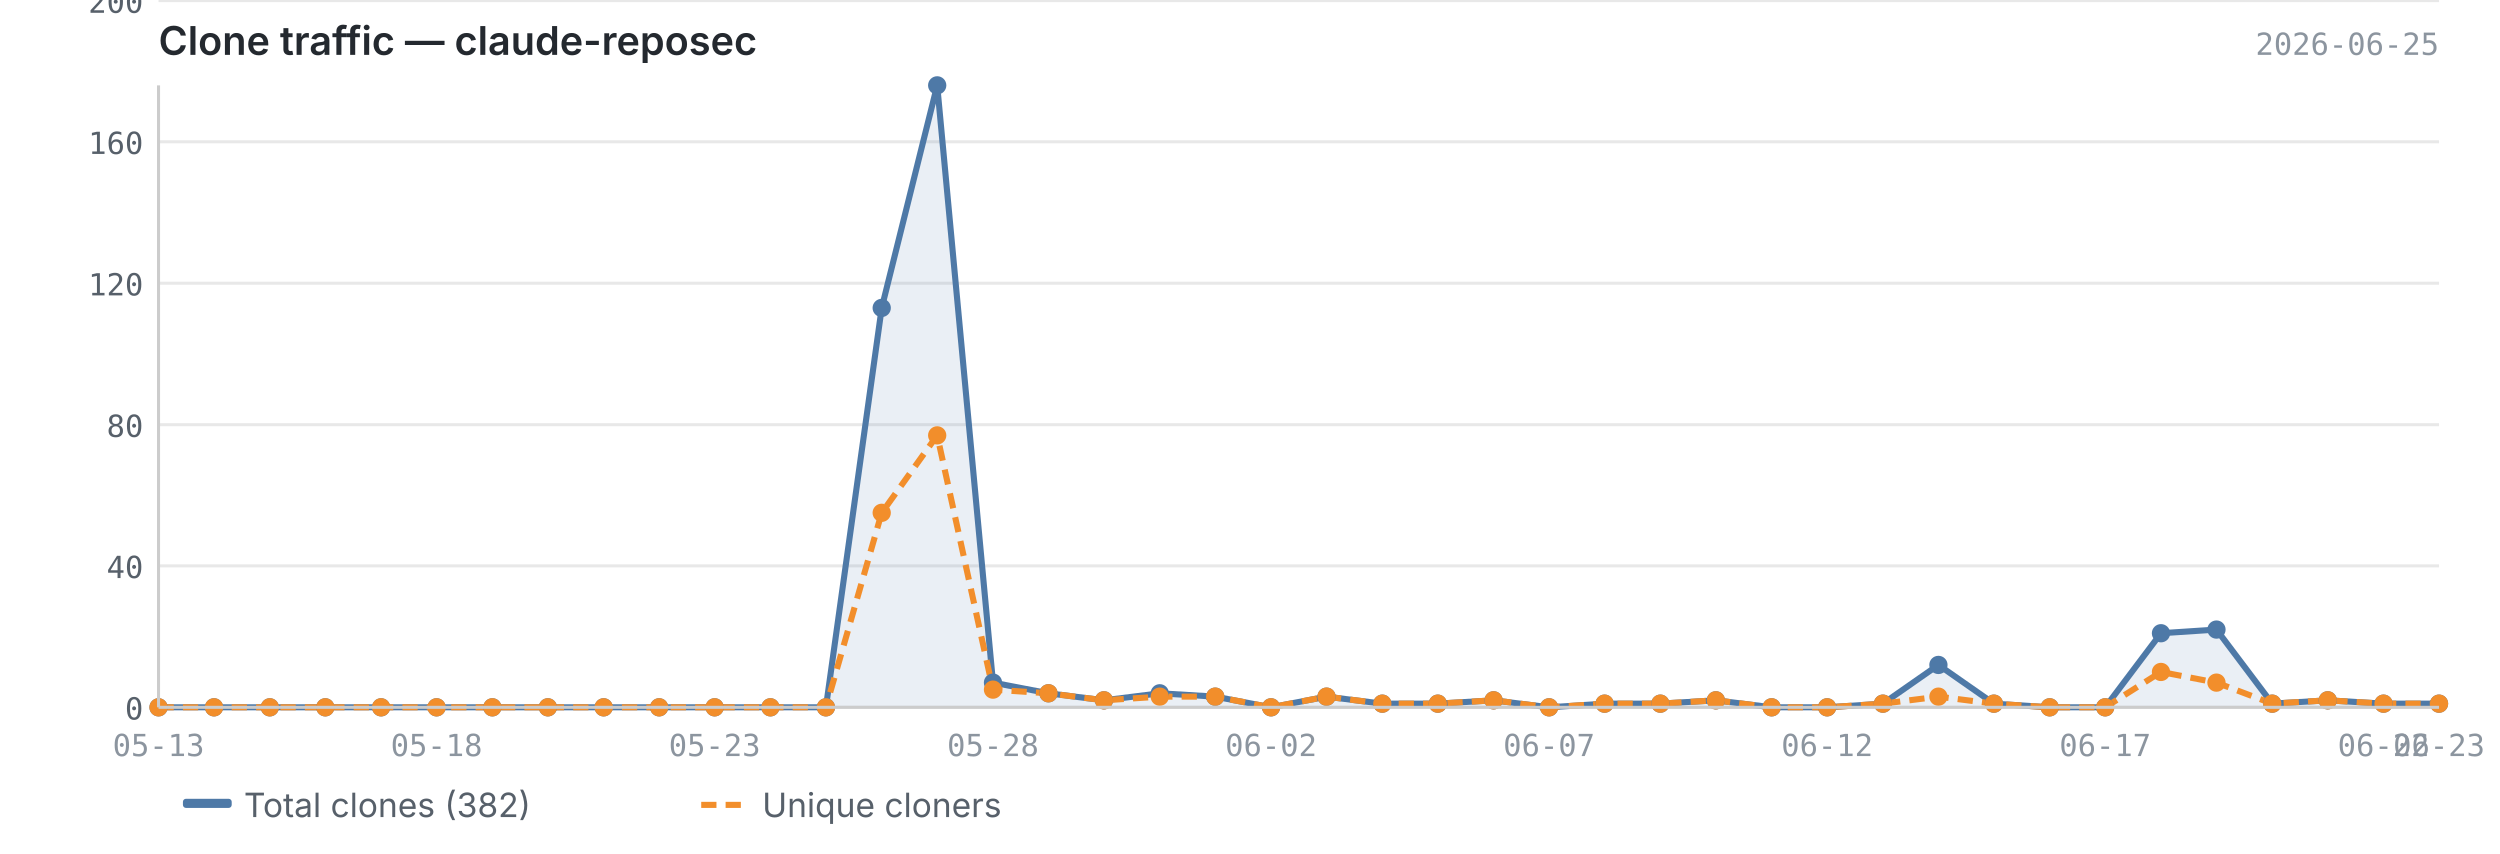
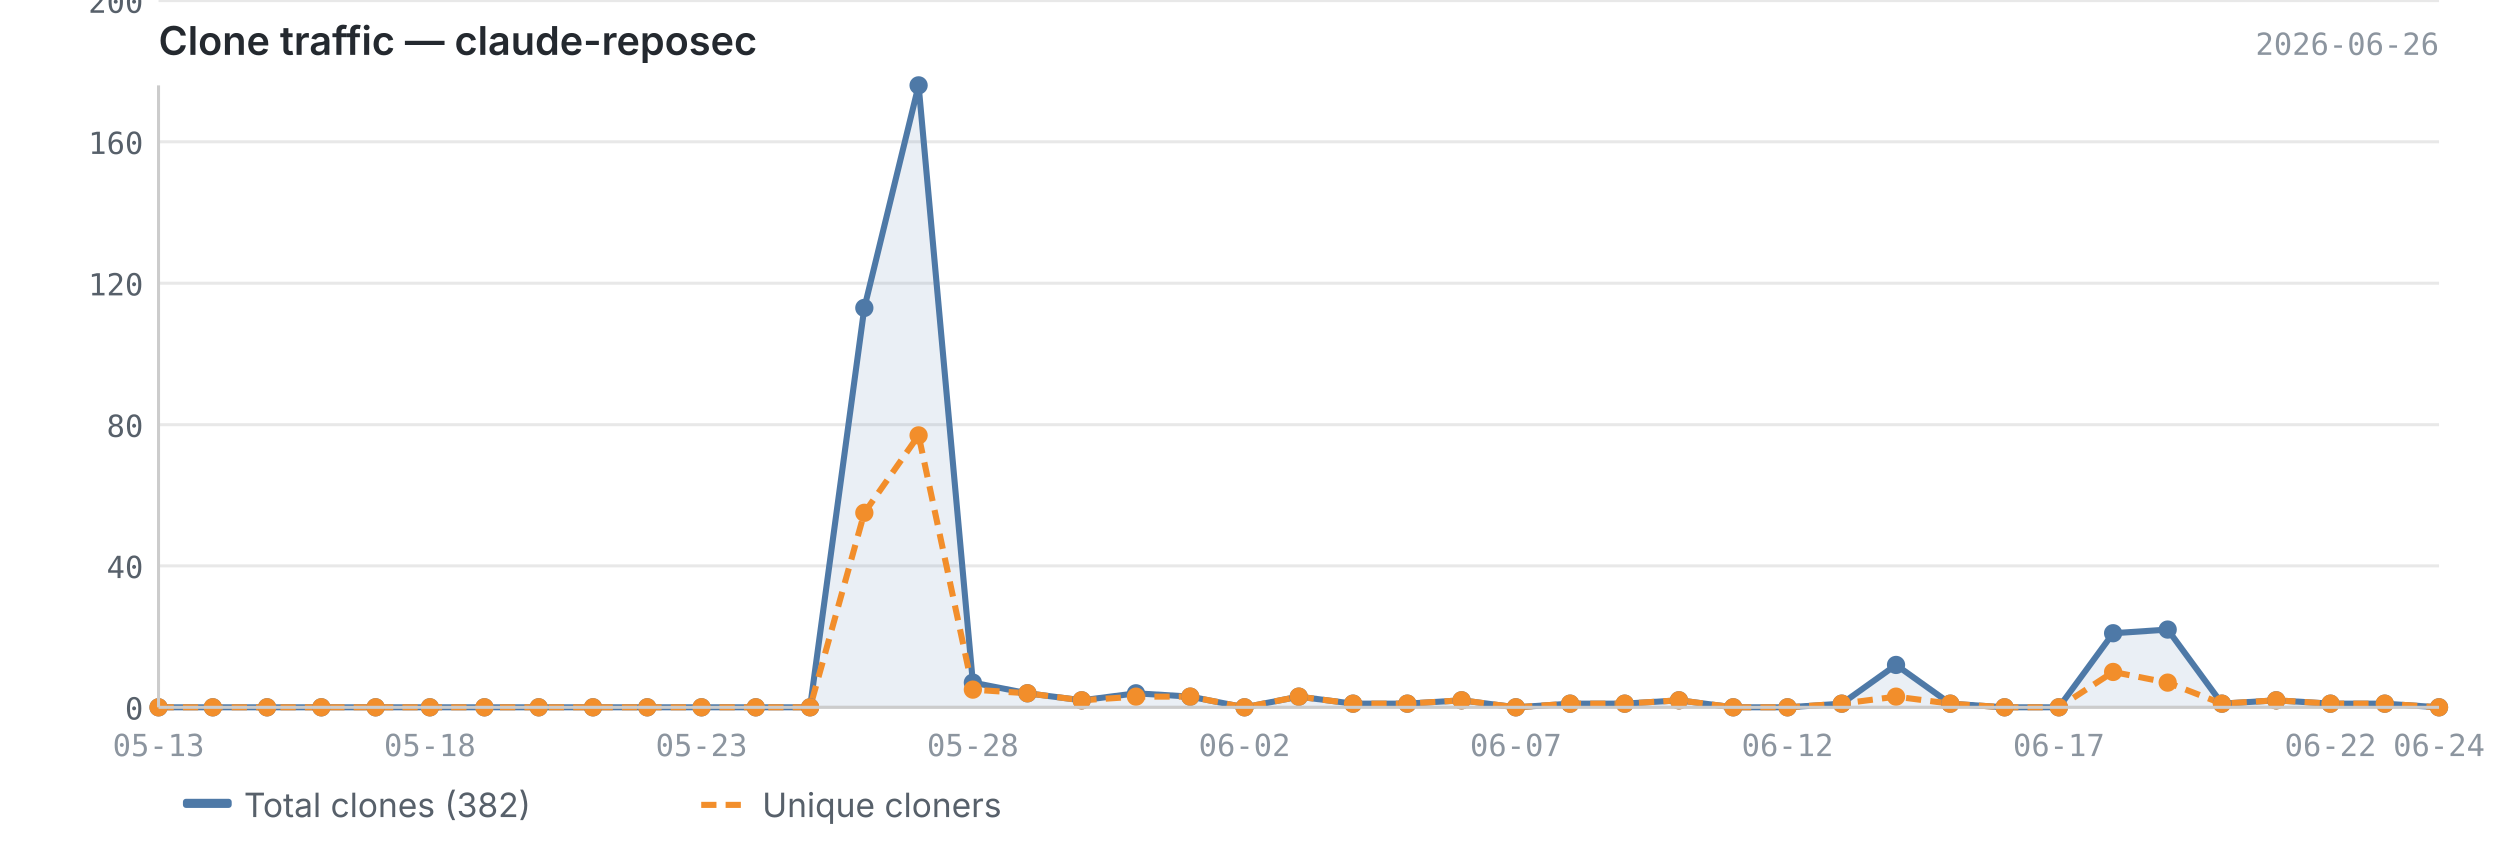
<svg xmlns="http://www.w3.org/2000/svg" viewBox="0 0 820 280" width="820" height="280">
  <text x="52" y="18" font-size="13" font-weight="600" fill="#24292f" font-family="-apple-system, BlinkMacSystemFont, 'Segoe UI', sans-serif">Clone traffic — claude-reposec</text>
-   <text x="800" y="18" font-size="10" fill="#8c959f" font-family="ui-monospace, SFMono-Regular, 'SF Mono', Menlo, monospace" text-anchor="end">2026-06-25</text>
+   <text x="800" y="18" font-size="10" fill="#8c959f" font-family="ui-monospace, SFMono-Regular, 'SF Mono', Menlo, monospace" text-anchor="end">2026-06-26</text>
  <line x1="52" y1="232.0" x2="800" y2="232.0" stroke="#e8e8e8" stroke-width="1" />
  <line x1="52" y1="185.6" x2="800" y2="185.6" stroke="#e8e8e8" stroke-width="1" />
  <line x1="52" y1="139.3" x2="800" y2="139.3" stroke="#e8e8e8" stroke-width="1" />
  <line x1="52" y1="92.9" x2="800" y2="92.9" stroke="#e8e8e8" stroke-width="1" />
  <line x1="52" y1="46.5" x2="800" y2="46.5" stroke="#e8e8e8" stroke-width="1" />
  <line x1="52" y1="0.2" x2="800" y2="0.2" stroke="#e8e8e8" stroke-width="1" />
-   <path d="M52.0,232.0 L52.0,232.0 L70.2,232.0 L88.5,232.0 L106.7,232.0 L125.0,232.0 L143.2,232.0 L161.5,232.0 L179.7,232.0 L198.0,232.0 L216.2,232.0 L234.4,232.0 L252.7,232.0 L270.9,232.0 L289.2,101.0 L307.4,28.0 L325.7,223.9 L343.9,227.4 L362.1,229.7 L380.4,227.4 L398.6,228.5 L416.9,232.0 L435.1,228.5 L453.4,230.8 L471.6,230.8 L489.9,229.7 L508.1,232.0 L526.3,230.8 L544.6,230.8 L562.8,229.7 L581.1,232.0 L599.3,232.0 L617.6,230.8 L635.8,218.1 L654.0,230.8 L672.3,232.0 L690.5,232.0 L708.8,207.7 L727.0,206.5 L745.3,230.8 L763.5,229.7 L781.8,230.8 L800.0,230.8 L800.0,232.0 L52.0,232.0Z" fill="#4e79a7" opacity="0.12" />
-   <polyline points="52.0,232.0 70.2,232.0 88.5,232.0 106.7,232.0 125.0,232.0 143.2,232.0 161.5,232.0 179.7,232.0 198.0,232.0 216.2,232.0 234.4,232.0 252.7,232.0 270.9,232.0 289.2,101.0 307.4,28.0 325.7,223.9 343.9,227.4 362.1,229.7 380.4,227.4 398.6,228.5 416.9,232.0 435.1,228.5 453.4,230.8 471.6,230.8 489.9,229.7 508.1,232.0 526.3,230.8 544.6,230.8 562.8,229.7 581.1,232.0 599.3,232.0 617.6,230.8 635.8,218.1 654.0,230.8 672.3,232.0 690.5,232.0 708.8,207.7 727.0,206.5 745.3,230.8 763.5,229.7 781.8,230.8 800.0,230.8" fill="none" stroke="#4e79a7" stroke-width="2" stroke-linejoin="round" />
-   <polyline points="52.0,232.0 70.2,232.0 88.5,232.0 106.7,232.0 125.0,232.0 143.2,232.0 161.5,232.0 179.7,232.0 198.0,232.0 216.2,232.0 234.4,232.0 252.7,232.0 270.9,232.0 289.2,168.2 307.4,142.8 325.7,226.2 343.9,227.4 362.1,229.7 380.4,228.5 398.6,228.5 416.9,232.0 435.1,228.5 453.4,230.8 471.6,230.8 489.9,229.7 508.1,232.0 526.3,230.8 544.6,230.8 562.8,229.7 581.1,232.0 599.3,232.0 617.6,230.8 635.8,228.5 654.0,230.8 672.3,232.0 690.5,232.0 708.8,220.4 727.0,223.9 745.3,230.8 763.5,229.7 781.8,230.8 800.0,230.8" fill="none" stroke="#f28e2b" stroke-width="2" stroke-linejoin="round" stroke-dasharray="5,3" />
+   <path d="M52.0,232.0 L52.0,232.0 L69.8,232.0 L87.6,232.0 L105.4,232.0 L123.2,232.0 L141.0,232.0 L158.9,232.0 L176.7,232.0 L194.5,232.0 L212.3,232.0 L230.1,232.0 L247.9,232.0 L265.7,232.0 L283.5,101.0 L301.3,28.0 L319.1,223.9 L337.0,227.4 L354.8,229.7 L372.6,227.4 L390.4,228.5 L408.2,232.0 L426.0,228.5 L443.8,230.8 L461.6,230.8 L479.4,229.7 L497.2,232.0 L515.0,230.8 L532.9,230.8 L550.7,229.7 L568.5,232.0 L586.3,232.0 L604.1,230.8 L621.9,218.1 L639.7,230.8 L657.5,232.0 L675.3,232.0 L693.1,207.7 L711.0,206.5 L728.8,230.8 L746.6,229.7 L764.4,230.8 L782.2,230.8 L800.0,232.0 L800.0,232.0 L52.0,232.0Z" fill="#4e79a7" opacity="0.12" />
+   <polyline points="52.0,232.0 69.8,232.0 87.6,232.0 105.4,232.0 123.2,232.0 141.0,232.0 158.9,232.0 176.7,232.0 194.5,232.0 212.3,232.0 230.1,232.0 247.9,232.0 265.7,232.0 283.5,101.0 301.3,28.0 319.1,223.9 337.0,227.4 354.8,229.7 372.6,227.4 390.4,228.5 408.2,232.0 426.0,228.5 443.8,230.8 461.6,230.8 479.4,229.7 497.2,232.0 515.0,230.8 532.9,230.8 550.7,229.7 568.5,232.0 586.3,232.0 604.1,230.8 621.9,218.1 639.7,230.8 657.5,232.0 675.3,232.0 693.1,207.7 711.0,206.5 728.8,230.8 746.6,229.7 764.4,230.8 782.2,230.8 800.0,232.0" fill="none" stroke="#4e79a7" stroke-width="2" stroke-linejoin="round" />
+   <polyline points="52.0,232.0 69.8,232.0 87.6,232.0 105.4,232.0 123.2,232.0 141.0,232.0 158.9,232.0 176.7,232.0 194.5,232.0 212.3,232.0 230.1,232.0 247.9,232.0 265.7,232.0 283.5,168.2 301.3,142.8 319.1,226.2 337.0,227.4 354.8,229.7 372.6,228.5 390.4,228.5 408.2,232.0 426.0,228.5 443.8,230.8 461.6,230.8 479.4,229.7 497.2,232.0 515.0,230.8 532.9,230.8 550.7,229.7 568.5,232.0 586.3,232.0 604.1,230.8 621.9,228.5 639.7,230.8 657.5,232.0 675.3,232.0 693.1,220.4 711.0,223.9 728.8,230.8 746.6,229.7 764.4,230.8 782.2,230.8 800.0,232.0" fill="none" stroke="#f28e2b" stroke-width="2" stroke-linejoin="round" stroke-dasharray="5,3" />
  <circle cx="52.0" cy="232.0" r="3" fill="#4e79a7" />
-   <circle cx="70.2" cy="232.0" r="3" fill="#4e79a7" />
-   <circle cx="88.5" cy="232.0" r="3" fill="#4e79a7" />
-   <circle cx="106.7" cy="232.0" r="3" fill="#4e79a7" />
-   <circle cx="125.0" cy="232.0" r="3" fill="#4e79a7" />
-   <circle cx="143.2" cy="232.0" r="3" fill="#4e79a7" />
-   <circle cx="161.5" cy="232.0" r="3" fill="#4e79a7" />
-   <circle cx="179.7" cy="232.0" r="3" fill="#4e79a7" />
-   <circle cx="198.0" cy="232.0" r="3" fill="#4e79a7" />
-   <circle cx="216.2" cy="232.0" r="3" fill="#4e79a7" />
-   <circle cx="234.4" cy="232.0" r="3" fill="#4e79a7" />
-   <circle cx="252.7" cy="232.0" r="3" fill="#4e79a7" />
-   <circle cx="270.9" cy="232.0" r="3" fill="#4e79a7" />
-   <circle cx="289.2" cy="101.0" r="3" fill="#4e79a7" />
-   <circle cx="307.4" cy="28.0" r="3" fill="#4e79a7" />
-   <circle cx="325.7" cy="223.9" r="3" fill="#4e79a7" />
-   <circle cx="343.9" cy="227.4" r="3" fill="#4e79a7" />
-   <circle cx="362.1" cy="229.7" r="3" fill="#4e79a7" />
-   <circle cx="380.4" cy="227.4" r="3" fill="#4e79a7" />
-   <circle cx="398.6" cy="228.5" r="3" fill="#4e79a7" />
-   <circle cx="416.9" cy="232.0" r="3" fill="#4e79a7" />
-   <circle cx="435.1" cy="228.5" r="3" fill="#4e79a7" />
-   <circle cx="453.4" cy="230.8" r="3" fill="#4e79a7" />
-   <circle cx="471.6" cy="230.8" r="3" fill="#4e79a7" />
-   <circle cx="489.9" cy="229.7" r="3" fill="#4e79a7" />
-   <circle cx="508.1" cy="232.0" r="3" fill="#4e79a7" />
-   <circle cx="526.3" cy="230.8" r="3" fill="#4e79a7" />
-   <circle cx="544.6" cy="230.8" r="3" fill="#4e79a7" />
-   <circle cx="562.8" cy="229.7" r="3" fill="#4e79a7" />
-   <circle cx="581.1" cy="232.0" r="3" fill="#4e79a7" />
-   <circle cx="599.3" cy="232.0" r="3" fill="#4e79a7" />
-   <circle cx="617.6" cy="230.8" r="3" fill="#4e79a7" />
-   <circle cx="635.8" cy="218.1" r="3" fill="#4e79a7" />
-   <circle cx="654.0" cy="230.8" r="3" fill="#4e79a7" />
-   <circle cx="672.3" cy="232.0" r="3" fill="#4e79a7" />
-   <circle cx="690.5" cy="232.0" r="3" fill="#4e79a7" />
-   <circle cx="708.8" cy="207.7" r="3" fill="#4e79a7" />
-   <circle cx="727.0" cy="206.5" r="3" fill="#4e79a7" />
-   <circle cx="745.3" cy="230.8" r="3" fill="#4e79a7" />
-   <circle cx="763.5" cy="229.7" r="3" fill="#4e79a7" />
-   <circle cx="781.8" cy="230.8" r="3" fill="#4e79a7" />
-   <circle cx="800.0" cy="230.8" r="3" fill="#4e79a7" />
+   <circle cx="69.8" cy="232.0" r="3" fill="#4e79a7" />
+   <circle cx="87.6" cy="232.0" r="3" fill="#4e79a7" />
+   <circle cx="105.4" cy="232.0" r="3" fill="#4e79a7" />
+   <circle cx="123.2" cy="232.0" r="3" fill="#4e79a7" />
+   <circle cx="141.0" cy="232.0" r="3" fill="#4e79a7" />
+   <circle cx="158.9" cy="232.0" r="3" fill="#4e79a7" />
+   <circle cx="176.7" cy="232.0" r="3" fill="#4e79a7" />
+   <circle cx="194.5" cy="232.0" r="3" fill="#4e79a7" />
+   <circle cx="212.3" cy="232.0" r="3" fill="#4e79a7" />
+   <circle cx="230.1" cy="232.0" r="3" fill="#4e79a7" />
+   <circle cx="247.9" cy="232.0" r="3" fill="#4e79a7" />
+   <circle cx="265.7" cy="232.0" r="3" fill="#4e79a7" />
+   <circle cx="283.5" cy="101.0" r="3" fill="#4e79a7" />
+   <circle cx="301.3" cy="28.0" r="3" fill="#4e79a7" />
+   <circle cx="319.1" cy="223.9" r="3" fill="#4e79a7" />
+   <circle cx="337.0" cy="227.4" r="3" fill="#4e79a7" />
+   <circle cx="354.8" cy="229.7" r="3" fill="#4e79a7" />
+   <circle cx="372.6" cy="227.4" r="3" fill="#4e79a7" />
+   <circle cx="390.4" cy="228.5" r="3" fill="#4e79a7" />
+   <circle cx="408.2" cy="232.0" r="3" fill="#4e79a7" />
+   <circle cx="426.0" cy="228.5" r="3" fill="#4e79a7" />
+   <circle cx="443.8" cy="230.8" r="3" fill="#4e79a7" />
+   <circle cx="461.6" cy="230.8" r="3" fill="#4e79a7" />
+   <circle cx="479.4" cy="229.7" r="3" fill="#4e79a7" />
+   <circle cx="497.2" cy="232.0" r="3" fill="#4e79a7" />
+   <circle cx="515.0" cy="230.8" r="3" fill="#4e79a7" />
+   <circle cx="532.9" cy="230.8" r="3" fill="#4e79a7" />
+   <circle cx="550.7" cy="229.7" r="3" fill="#4e79a7" />
+   <circle cx="568.5" cy="232.0" r="3" fill="#4e79a7" />
+   <circle cx="586.3" cy="232.0" r="3" fill="#4e79a7" />
+   <circle cx="604.1" cy="230.8" r="3" fill="#4e79a7" />
+   <circle cx="621.9" cy="218.1" r="3" fill="#4e79a7" />
+   <circle cx="639.7" cy="230.8" r="3" fill="#4e79a7" />
+   <circle cx="657.5" cy="232.0" r="3" fill="#4e79a7" />
+   <circle cx="675.3" cy="232.0" r="3" fill="#4e79a7" />
+   <circle cx="693.1" cy="207.7" r="3" fill="#4e79a7" />
+   <circle cx="711.0" cy="206.5" r="3" fill="#4e79a7" />
+   <circle cx="728.8" cy="230.8" r="3" fill="#4e79a7" />
+   <circle cx="746.6" cy="229.7" r="3" fill="#4e79a7" />
+   <circle cx="764.4" cy="230.8" r="3" fill="#4e79a7" />
+   <circle cx="782.2" cy="230.8" r="3" fill="#4e79a7" />
+   <circle cx="800.0" cy="232.0" r="3" fill="#4e79a7" />
  <circle cx="52.0" cy="232.0" r="3" fill="#f28e2b" />
-   <circle cx="70.2" cy="232.0" r="3" fill="#f28e2b" />
-   <circle cx="88.5" cy="232.0" r="3" fill="#f28e2b" />
-   <circle cx="106.7" cy="232.0" r="3" fill="#f28e2b" />
-   <circle cx="125.0" cy="232.0" r="3" fill="#f28e2b" />
-   <circle cx="143.2" cy="232.0" r="3" fill="#f28e2b" />
-   <circle cx="161.5" cy="232.0" r="3" fill="#f28e2b" />
-   <circle cx="179.7" cy="232.0" r="3" fill="#f28e2b" />
-   <circle cx="198.0" cy="232.0" r="3" fill="#f28e2b" />
-   <circle cx="216.2" cy="232.0" r="3" fill="#f28e2b" />
-   <circle cx="234.4" cy="232.0" r="3" fill="#f28e2b" />
-   <circle cx="252.7" cy="232.0" r="3" fill="#f28e2b" />
-   <circle cx="270.9" cy="232.0" r="3" fill="#f28e2b" />
-   <circle cx="289.2" cy="168.2" r="3" fill="#f28e2b" />
-   <circle cx="307.4" cy="142.8" r="3" fill="#f28e2b" />
-   <circle cx="325.7" cy="226.2" r="3" fill="#f28e2b" />
-   <circle cx="343.9" cy="227.4" r="3" fill="#f28e2b" />
-   <circle cx="362.1" cy="229.7" r="3" fill="#f28e2b" />
-   <circle cx="380.4" cy="228.5" r="3" fill="#f28e2b" />
-   <circle cx="398.6" cy="228.5" r="3" fill="#f28e2b" />
-   <circle cx="416.9" cy="232.0" r="3" fill="#f28e2b" />
-   <circle cx="435.1" cy="228.5" r="3" fill="#f28e2b" />
-   <circle cx="453.4" cy="230.8" r="3" fill="#f28e2b" />
-   <circle cx="471.6" cy="230.8" r="3" fill="#f28e2b" />
-   <circle cx="489.9" cy="229.7" r="3" fill="#f28e2b" />
-   <circle cx="508.1" cy="232.0" r="3" fill="#f28e2b" />
-   <circle cx="526.3" cy="230.8" r="3" fill="#f28e2b" />
-   <circle cx="544.6" cy="230.8" r="3" fill="#f28e2b" />
-   <circle cx="562.8" cy="229.7" r="3" fill="#f28e2b" />
-   <circle cx="581.1" cy="232.0" r="3" fill="#f28e2b" />
-   <circle cx="599.3" cy="232.0" r="3" fill="#f28e2b" />
-   <circle cx="617.6" cy="230.8" r="3" fill="#f28e2b" />
-   <circle cx="635.8" cy="228.5" r="3" fill="#f28e2b" />
-   <circle cx="654.0" cy="230.8" r="3" fill="#f28e2b" />
-   <circle cx="672.3" cy="232.0" r="3" fill="#f28e2b" />
-   <circle cx="690.5" cy="232.0" r="3" fill="#f28e2b" />
-   <circle cx="708.8" cy="220.4" r="3" fill="#f28e2b" />
-   <circle cx="727.0" cy="223.9" r="3" fill="#f28e2b" />
-   <circle cx="745.3" cy="230.8" r="3" fill="#f28e2b" />
-   <circle cx="763.5" cy="229.7" r="3" fill="#f28e2b" />
-   <circle cx="781.8" cy="230.8" r="3" fill="#f28e2b" />
-   <circle cx="800.0" cy="230.8" r="3" fill="#f28e2b" />
+   <circle cx="69.8" cy="232.0" r="3" fill="#f28e2b" />
+   <circle cx="87.6" cy="232.0" r="3" fill="#f28e2b" />
+   <circle cx="105.4" cy="232.0" r="3" fill="#f28e2b" />
+   <circle cx="123.2" cy="232.0" r="3" fill="#f28e2b" />
+   <circle cx="141.0" cy="232.0" r="3" fill="#f28e2b" />
+   <circle cx="158.9" cy="232.0" r="3" fill="#f28e2b" />
+   <circle cx="176.7" cy="232.0" r="3" fill="#f28e2b" />
+   <circle cx="194.5" cy="232.0" r="3" fill="#f28e2b" />
+   <circle cx="212.3" cy="232.0" r="3" fill="#f28e2b" />
+   <circle cx="230.1" cy="232.0" r="3" fill="#f28e2b" />
+   <circle cx="247.9" cy="232.0" r="3" fill="#f28e2b" />
+   <circle cx="265.7" cy="232.0" r="3" fill="#f28e2b" />
+   <circle cx="283.5" cy="168.2" r="3" fill="#f28e2b" />
+   <circle cx="301.3" cy="142.8" r="3" fill="#f28e2b" />
+   <circle cx="319.1" cy="226.2" r="3" fill="#f28e2b" />
+   <circle cx="337.0" cy="227.4" r="3" fill="#f28e2b" />
+   <circle cx="354.8" cy="229.7" r="3" fill="#f28e2b" />
+   <circle cx="372.6" cy="228.5" r="3" fill="#f28e2b" />
+   <circle cx="390.4" cy="228.5" r="3" fill="#f28e2b" />
+   <circle cx="408.2" cy="232.0" r="3" fill="#f28e2b" />
+   <circle cx="426.0" cy="228.5" r="3" fill="#f28e2b" />
+   <circle cx="443.8" cy="230.8" r="3" fill="#f28e2b" />
+   <circle cx="461.6" cy="230.8" r="3" fill="#f28e2b" />
+   <circle cx="479.4" cy="229.7" r="3" fill="#f28e2b" />
+   <circle cx="497.2" cy="232.0" r="3" fill="#f28e2b" />
+   <circle cx="515.0" cy="230.8" r="3" fill="#f28e2b" />
+   <circle cx="532.9" cy="230.8" r="3" fill="#f28e2b" />
+   <circle cx="550.7" cy="229.7" r="3" fill="#f28e2b" />
+   <circle cx="568.5" cy="232.0" r="3" fill="#f28e2b" />
+   <circle cx="586.3" cy="232.0" r="3" fill="#f28e2b" />
+   <circle cx="604.1" cy="230.8" r="3" fill="#f28e2b" />
+   <circle cx="621.9" cy="228.5" r="3" fill="#f28e2b" />
+   <circle cx="639.7" cy="230.8" r="3" fill="#f28e2b" />
+   <circle cx="657.5" cy="232.0" r="3" fill="#f28e2b" />
+   <circle cx="675.3" cy="232.0" r="3" fill="#f28e2b" />
+   <circle cx="693.1" cy="220.4" r="3" fill="#f28e2b" />
+   <circle cx="711.0" cy="223.9" r="3" fill="#f28e2b" />
+   <circle cx="728.8" cy="230.8" r="3" fill="#f28e2b" />
+   <circle cx="746.6" cy="229.7" r="3" fill="#f28e2b" />
+   <circle cx="764.4" cy="230.8" r="3" fill="#f28e2b" />
+   <circle cx="782.2" cy="230.8" r="3" fill="#f28e2b" />
+   <circle cx="800.0" cy="232.0" r="3" fill="#f28e2b" />
  <line x1="52" y1="28" x2="52" y2="232" stroke="#cccccc" stroke-width="1" />
  <line x1="52" y1="232" x2="800" y2="232" stroke="#cccccc" stroke-width="1" />
  <text x="47" y="236.0" text-anchor="end" font-size="10" fill="#57606a" font-family="ui-monospace, SFMono-Regular, 'SF Mono', Menlo, monospace">0</text>
  <text x="47" y="189.6" text-anchor="end" font-size="10" fill="#57606a" font-family="ui-monospace, SFMono-Regular, 'SF Mono', Menlo, monospace">40</text>
  <text x="47" y="143.3" text-anchor="end" font-size="10" fill="#57606a" font-family="ui-monospace, SFMono-Regular, 'SF Mono', Menlo, monospace">80</text>
  <text x="47" y="96.9" text-anchor="end" font-size="10" fill="#57606a" font-family="ui-monospace, SFMono-Regular, 'SF Mono', Menlo, monospace">120</text>
  <text x="47" y="50.5" text-anchor="end" font-size="10" fill="#57606a" font-family="ui-monospace, SFMono-Regular, 'SF Mono', Menlo, monospace">160</text>
  <text x="47" y="4.2" text-anchor="end" font-size="10" fill="#57606a" font-family="ui-monospace, SFMono-Regular, 'SF Mono', Menlo, monospace">200</text>
  <text x="52.0" y="248" text-anchor="middle" font-size="10" fill="#8c959f" font-family="ui-monospace, SFMono-Regular, 'SF Mono', Menlo, monospace">05-13</text>
-   <text x="690.5" y="248" text-anchor="middle" font-size="10" fill="#8c959f" font-family="ui-monospace, SFMono-Regular, 'SF Mono', Menlo, monospace">06-17</text>
-   <text x="143.2" y="248" text-anchor="middle" font-size="10" fill="#8c959f" font-family="ui-monospace, SFMono-Regular, 'SF Mono', Menlo, monospace">05-18</text>
-   <text x="781.8" y="248" text-anchor="middle" font-size="10" fill="#8c959f" font-family="ui-monospace, SFMono-Regular, 'SF Mono', Menlo, monospace">06-22</text>
-   <text x="800.0" y="248" text-anchor="middle" font-size="10" fill="#8c959f" font-family="ui-monospace, SFMono-Regular, 'SF Mono', Menlo, monospace">06-23</text>
-   <text x="234.4" y="248" text-anchor="middle" font-size="10" fill="#8c959f" font-family="ui-monospace, SFMono-Regular, 'SF Mono', Menlo, monospace">05-23</text>
-   <text x="325.7" y="248" text-anchor="middle" font-size="10" fill="#8c959f" font-family="ui-monospace, SFMono-Regular, 'SF Mono', Menlo, monospace">05-28</text>
-   <text x="416.9" y="248" text-anchor="middle" font-size="10" fill="#8c959f" font-family="ui-monospace, SFMono-Regular, 'SF Mono', Menlo, monospace">06-02</text>
-   <text x="508.1" y="248" text-anchor="middle" font-size="10" fill="#8c959f" font-family="ui-monospace, SFMono-Regular, 'SF Mono', Menlo, monospace">06-07</text>
-   <text x="599.3" y="248" text-anchor="middle" font-size="10" fill="#8c959f" font-family="ui-monospace, SFMono-Regular, 'SF Mono', Menlo, monospace">06-12</text>
+   <text x="675.3" y="248" text-anchor="middle" font-size="10" fill="#8c959f" font-family="ui-monospace, SFMono-Regular, 'SF Mono', Menlo, monospace">06-17</text>
+   <text x="141.0" y="248" text-anchor="middle" font-size="10" fill="#8c959f" font-family="ui-monospace, SFMono-Regular, 'SF Mono', Menlo, monospace">05-18</text>
+   <text x="764.4" y="248" text-anchor="middle" font-size="10" fill="#8c959f" font-family="ui-monospace, SFMono-Regular, 'SF Mono', Menlo, monospace">06-22</text>
+   <text x="230.1" y="248" text-anchor="middle" font-size="10" fill="#8c959f" font-family="ui-monospace, SFMono-Regular, 'SF Mono', Menlo, monospace">05-23</text>
+   <text x="800.0" y="248" text-anchor="middle" font-size="10" fill="#8c959f" font-family="ui-monospace, SFMono-Regular, 'SF Mono', Menlo, monospace">06-24</text>
+   <text x="319.1" y="248" text-anchor="middle" font-size="10" fill="#8c959f" font-family="ui-monospace, SFMono-Regular, 'SF Mono', Menlo, monospace">05-28</text>
+   <text x="408.2" y="248" text-anchor="middle" font-size="10" fill="#8c959f" font-family="ui-monospace, SFMono-Regular, 'SF Mono', Menlo, monospace">06-02</text>
+   <text x="497.2" y="248" text-anchor="middle" font-size="10" fill="#8c959f" font-family="ui-monospace, SFMono-Regular, 'SF Mono', Menlo, monospace">06-07</text>
+   <text x="586.3" y="248" text-anchor="middle" font-size="10" fill="#8c959f" font-family="ui-monospace, SFMono-Regular, 'SF Mono', Menlo, monospace">06-12</text>
  <rect x="60" y="262" width="16" height="3" fill="#4e79a7" rx="1" />
  <text x="80" y="268" font-size="11" fill="#57606a" font-family="-apple-system, BlinkMacSystemFont, 'Segoe UI', sans-serif">Total clones (382)</text>
  <line x1="230" y1="264" x2="246" y2="264" stroke="#f28e2b" stroke-width="2" stroke-dasharray="5,3" />
  <text x="250" y="268" font-size="11" fill="#57606a" font-family="-apple-system, BlinkMacSystemFont, 'Segoe UI', sans-serif">Unique cloners</text>
</svg>
